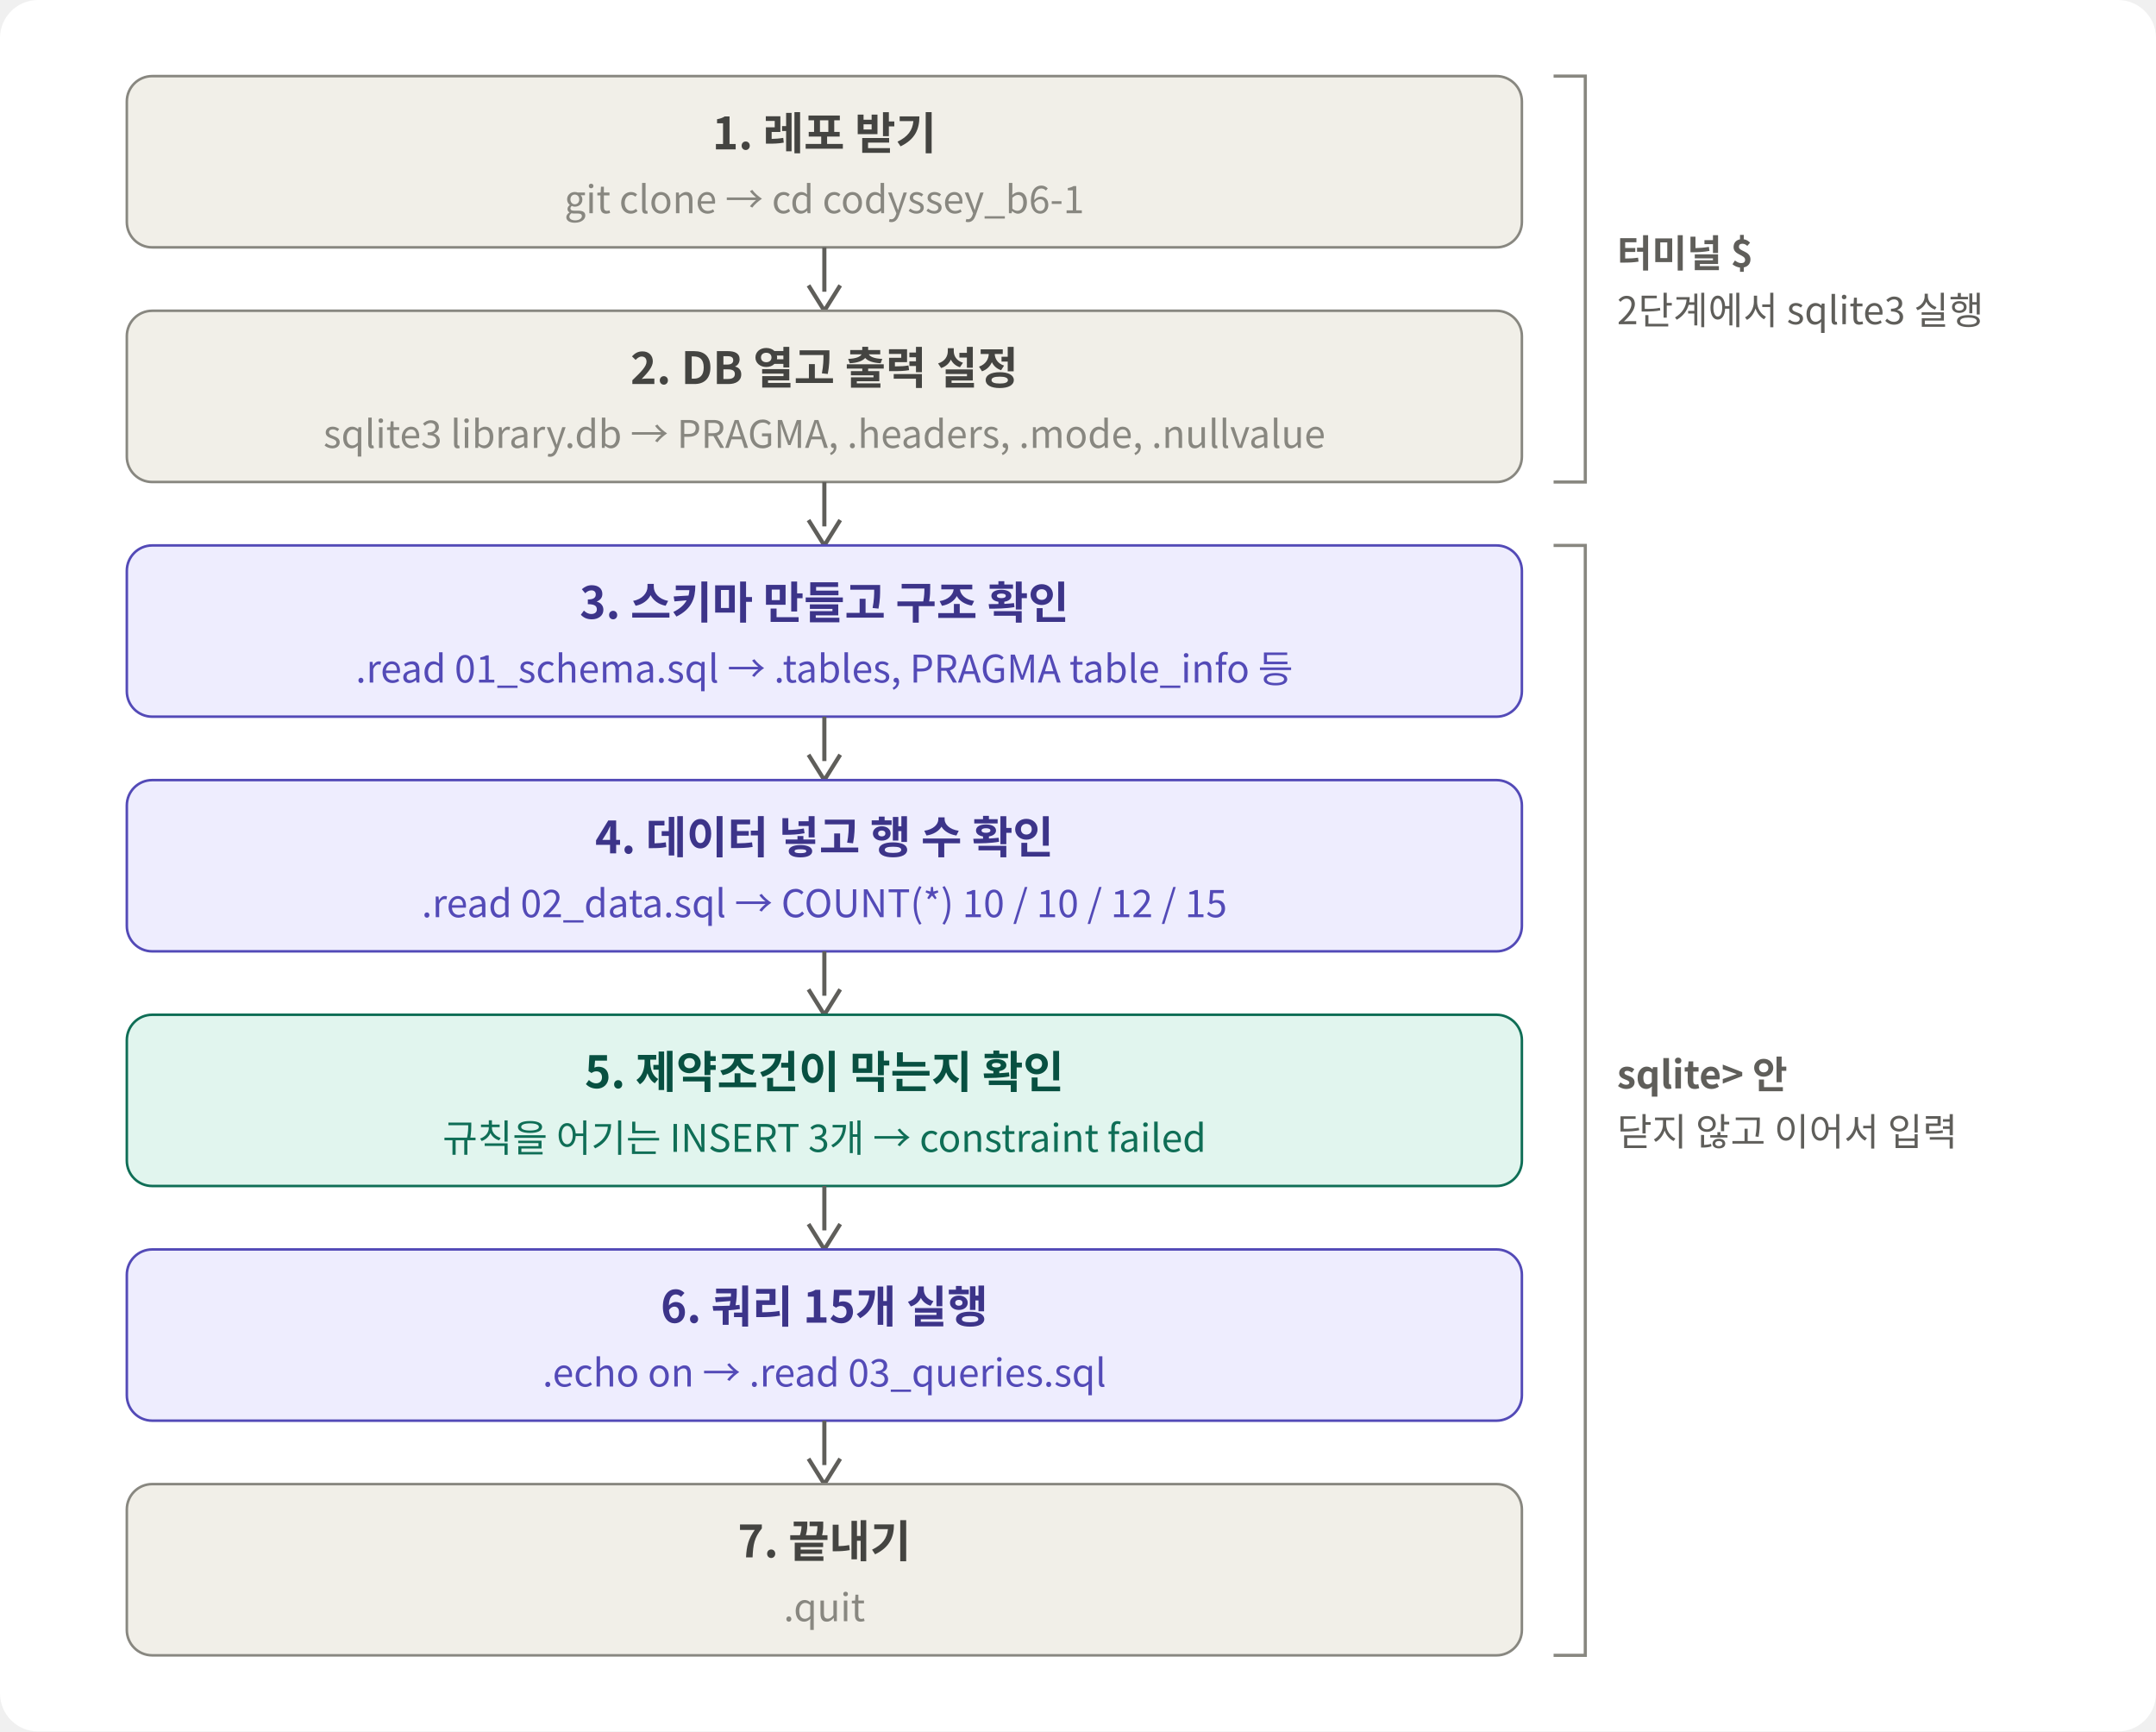
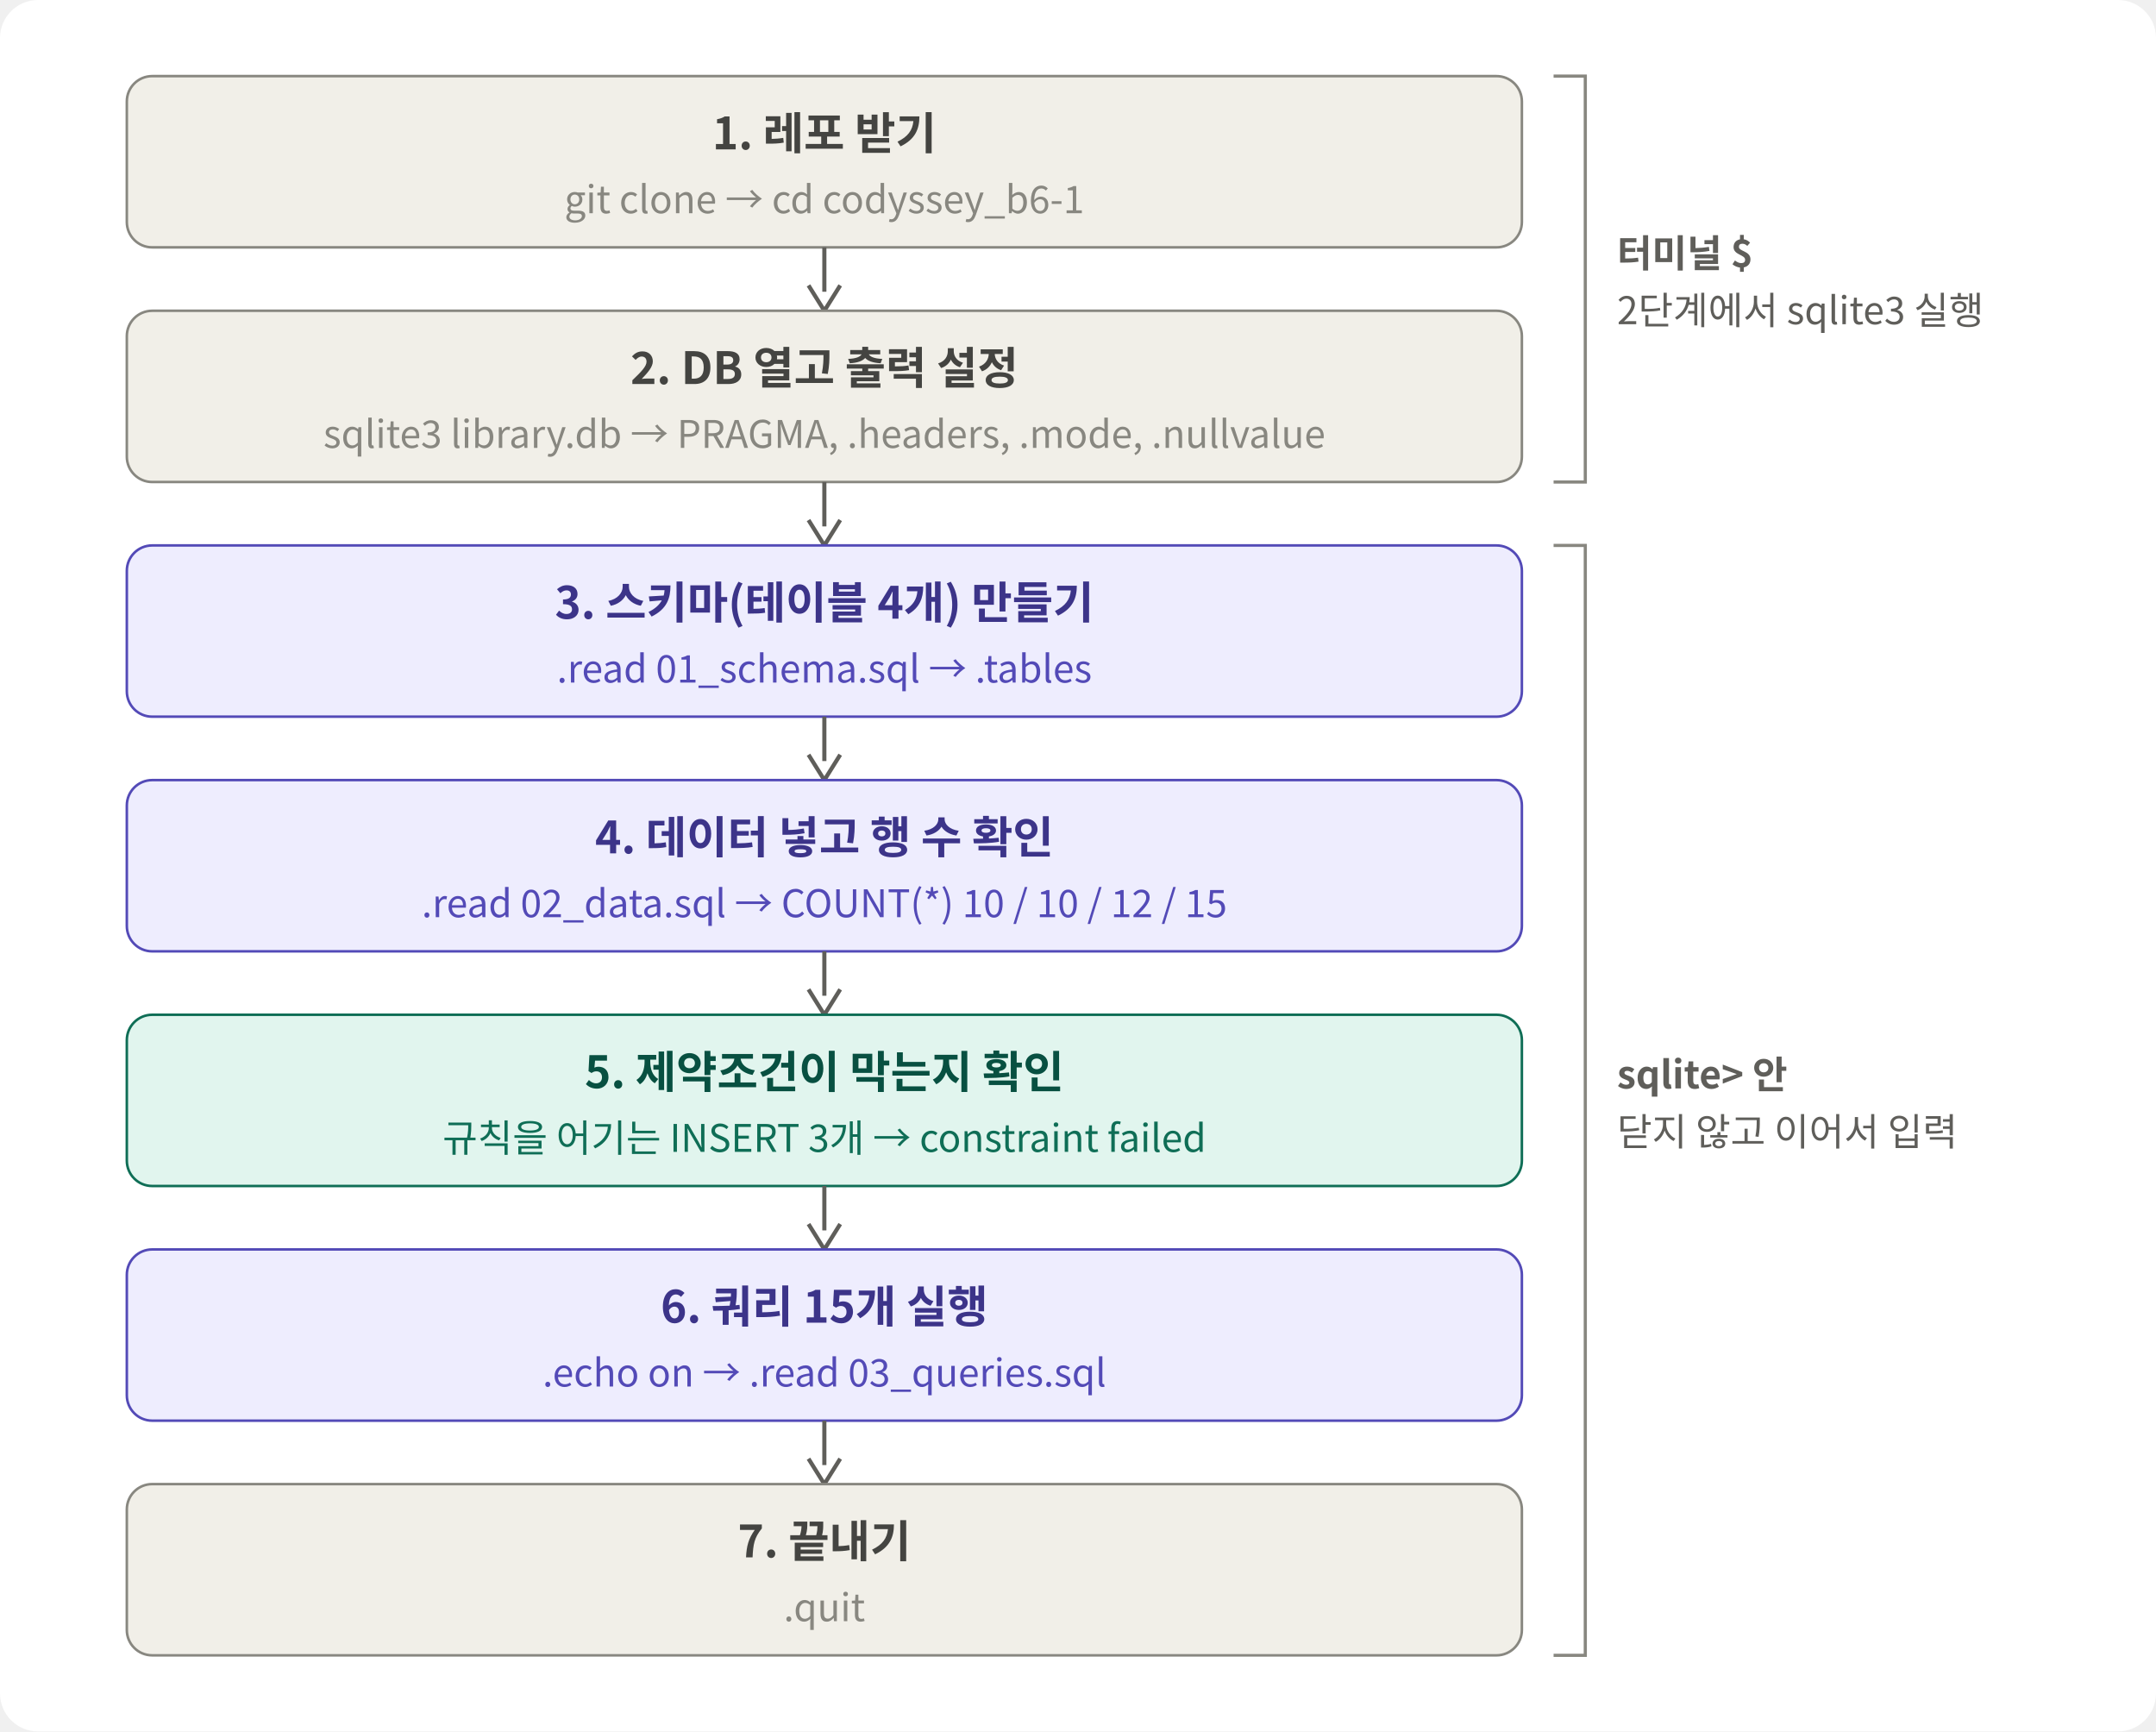
<svg xmlns="http://www.w3.org/2000/svg" width="680" height="546" viewBox="0 0 680 546" font-family="-apple-system, 'Apple SD Gothic Neo', 'Malgun Gothic', 'Noto Sans KR', 'Noto Sans CJK KR', sans-serif" role="img">
  <rect width="680" height="546" fill="#FFFFFF" rx="12" />
  <rect x="40" y="24" width="440" height="54" rx="8" fill="#F1EFE8" stroke="#888780" stroke-width="0.8" />
  <text x="260.0" y="41.0" text-anchor="middle" dominant-baseline="central" font-size="14" font-weight="600" fill="#444441">1. 레포 받기</text>
  <text x="260.0" y="62.0" text-anchor="middle" dominant-baseline="central" font-size="12" font-weight="400" fill="#888780">git clone → cd codyssey_b6-1</text>
  <line x1="260.0" y1="78" x2="260.0" y2="92" stroke="#5F5E5A" stroke-width="1.3" />
  <path d="M255.0 90 L260.0 98 L265.0 90" fill="none" stroke="#5F5E5A" stroke-width="1.3" />
  <rect x="40" y="98" width="440" height="54" rx="8" fill="#F1EFE8" stroke="#888780" stroke-width="0.8" />
  <text x="260.0" y="115.0" text-anchor="middle" dominant-baseline="central" font-size="14" font-weight="600" fill="#444441">2. DB 열고 출력 설정</text>
  <text x="260.0" y="136.0" text-anchor="middle" dominant-baseline="central" font-size="12" font-weight="400" fill="#888780">sqlite3 library.db → PRAGMA, .headers, .mode, .nullvalue</text>
  <line x1="260.0" y1="152" x2="260.0" y2="166" stroke="#5F5E5A" stroke-width="1.3" />
  <path d="M255.0 164 L260.0 172 L265.0 164" fill="none" stroke="#5F5E5A" stroke-width="1.3" />
  <rect x="40" y="172" width="440" height="54" rx="8" fill="#EEEDFE" stroke="#534AB7" stroke-width="0.8" />
-   <text x="260.0" y="189.0" text-anchor="middle" dominant-baseline="central" font-size="14" font-weight="600" fill="#3C3489">3. 스키마 만들고 구조 확인</text>
-   <text x="260.0" y="210.0" text-anchor="middle" dominant-baseline="central" font-size="12" font-weight="400" fill="#534AB7">.read 01_schema.sql → .tables, PRAGMA table_info 등</text>
+   <text x="260.0" y="189.0" text-anchor="middle" dominant-baseline="central" font-size="14" font-weight="600" fill="#3C3489">3. 스키마(테이블 4개) 만들기</text>
+   <text x="260.0" y="210.0" text-anchor="middle" dominant-baseline="central" font-size="12" font-weight="400" fill="#534AB7">.read 01_schema.sql → .tables</text>
  <line x1="260.0" y1="226" x2="260.0" y2="240" stroke="#5F5E5A" stroke-width="1.3" />
  <path d="M255.0 238 L260.0 246 L265.0 238" fill="none" stroke="#5F5E5A" stroke-width="1.3" />
  <rect x="40" y="246" width="440" height="54" rx="8" fill="#EEEDFE" stroke="#534AB7" stroke-width="0.8" />
  <text x="260.0" y="263.0" text-anchor="middle" dominant-baseline="central" font-size="14" font-weight="600" fill="#3C3489">4. 데이터 넣고 행 수 확인</text>
  <text x="260.0" y="284.0" text-anchor="middle" dominant-baseline="central" font-size="12" font-weight="400" fill="#534AB7">.read 02_data.sql → COUNT(*) 10 / 10 / 12 / 15</text>
  <line x1="260.0" y1="300" x2="260.0" y2="314" stroke="#5F5E5A" stroke-width="1.3" />
  <path d="M255.0 312 L260.0 320 L265.0 312" fill="none" stroke="#5F5E5A" stroke-width="1.3" />
  <rect x="40" y="320" width="440" height="54" rx="8" fill="#E1F5EE" stroke="#0F6E56" stroke-width="0.8" />
  <text x="260.0" y="337.0" text-anchor="middle" dominant-baseline="central" font-size="14" font-weight="600" fill="#085041">5. 제약조건이 막는지 확인</text>
  <text x="260.0" y="358.0" text-anchor="middle" dominant-baseline="central" font-size="12" font-weight="400" fill="#0F6E56">규칙을 어기는 INSERT 3개 → constraint failed</text>
  <line x1="260.0" y1="374" x2="260.0" y2="388" stroke="#5F5E5A" stroke-width="1.3" />
  <path d="M255.0 386 L260.0 394 L265.0 386" fill="none" stroke="#5F5E5A" stroke-width="1.3" />
  <rect x="40" y="394" width="440" height="54" rx="8" fill="#EEEDFE" stroke="#534AB7" stroke-width="0.8" />
  <text x="260.0" y="411.0" text-anchor="middle" dominant-baseline="central" font-size="14" font-weight="600" fill="#3C3489">6. 쿼리 15개 실행</text>
  <text x="260.0" y="432.0" text-anchor="middle" dominant-baseline="central" font-size="12" font-weight="400" fill="#534AB7">.echo on → .read 03_queries.sql</text>
  <line x1="260.0" y1="448" x2="260.0" y2="462" stroke="#5F5E5A" stroke-width="1.3" />
  <path d="M255.0 460 L260.0 468 L265.0 460" fill="none" stroke="#5F5E5A" stroke-width="1.3" />
  <rect x="40" y="468" width="440" height="54" rx="8" fill="#F1EFE8" stroke="#888780" stroke-width="0.8" />
  <text x="260.0" y="485.0" text-anchor="middle" dominant-baseline="central" font-size="14" font-weight="600" fill="#444441">7. 끝내기</text>
  <text x="260.0" y="506.0" text-anchor="middle" dominant-baseline="central" font-size="12" font-weight="400" fill="#888780">.quit</text>
  <path d="M490 24 L500 24 L500 152 L490 152" fill="none" stroke="#888780" stroke-width="1" />
  <text x="510" y="79.0" text-anchor="start" dominant-baseline="central" font-size="12" font-weight="600" fill="#5F5E5A">터미널 $</text>
  <text x="510" y="97.0" text-anchor="start" dominant-baseline="central" font-size="12" font-weight="400" fill="#5F5E5A">2단계에서 sqlite3 실행</text>
  <path d="M490 172 L500 172 L500 522 L490 522" fill="none" stroke="#888780" stroke-width="1" />
  <text x="510" y="338.0" text-anchor="start" dominant-baseline="central" font-size="12" font-weight="600" fill="#5F5E5A">sqlite&gt; 안</text>
  <text x="510" y="356.0" text-anchor="start" dominant-baseline="central" font-size="12" font-weight="400" fill="#5F5E5A">닫지 않고 이어서 입력</text>
</svg>
